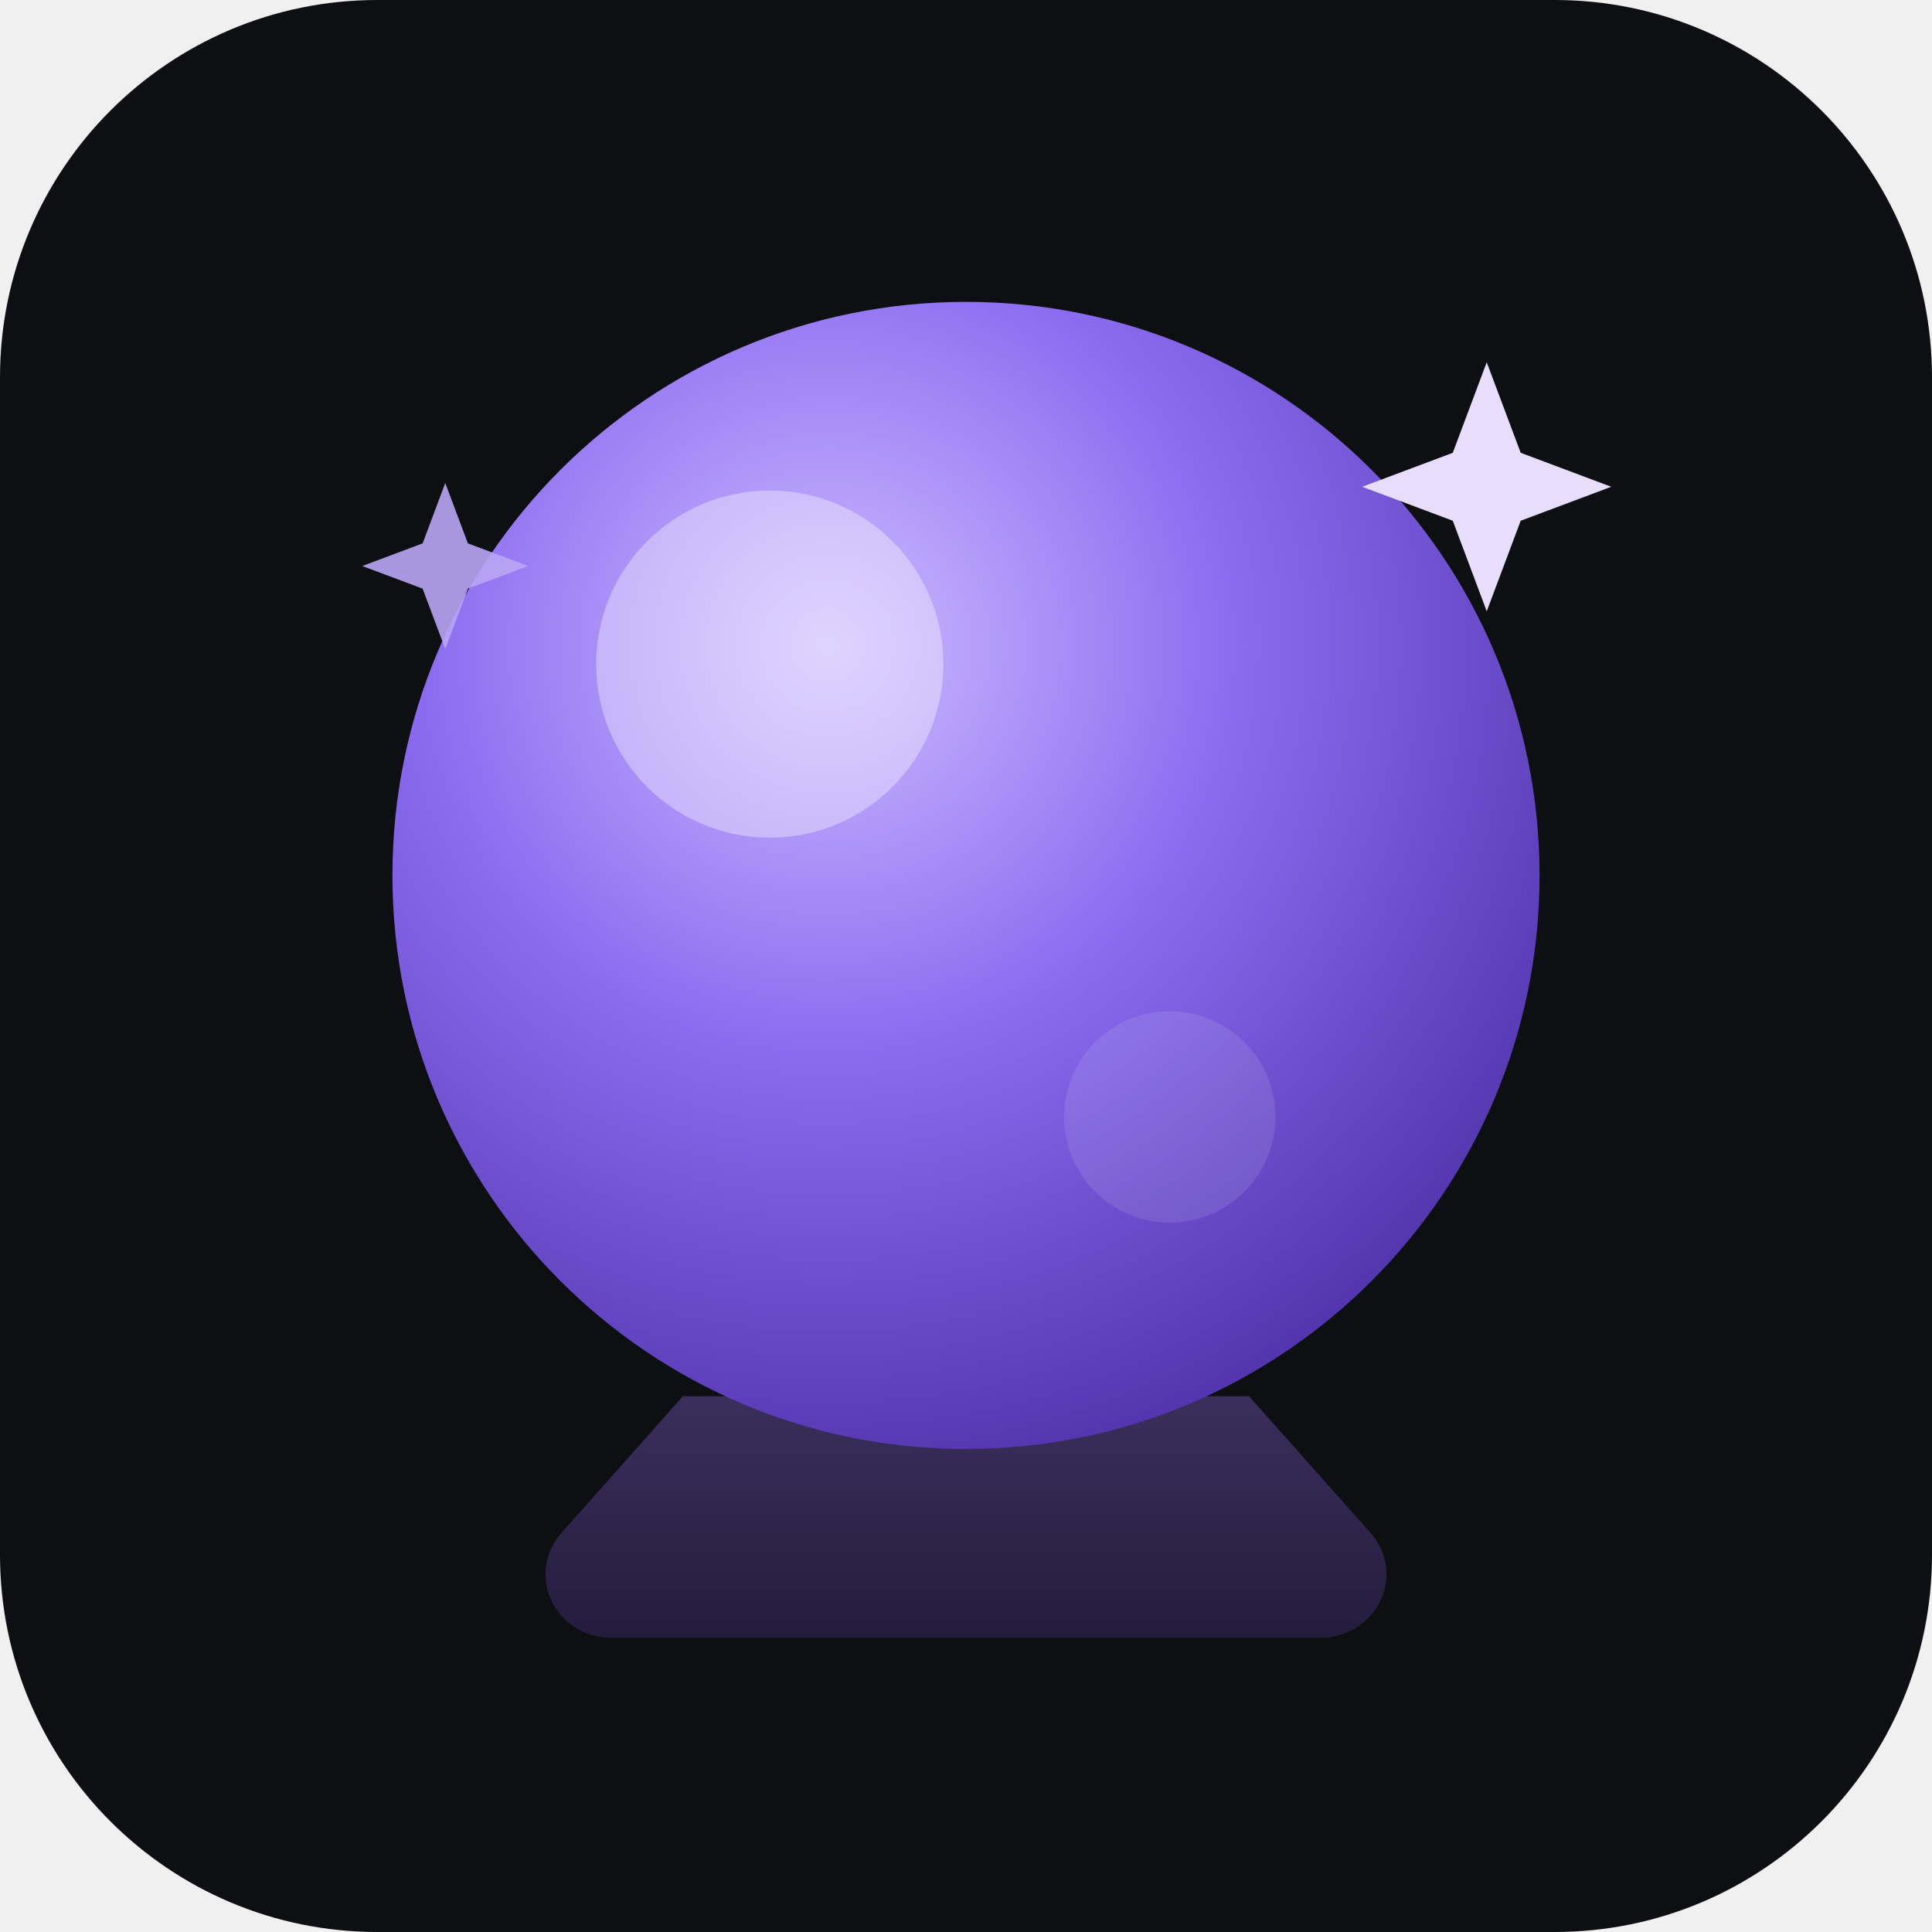
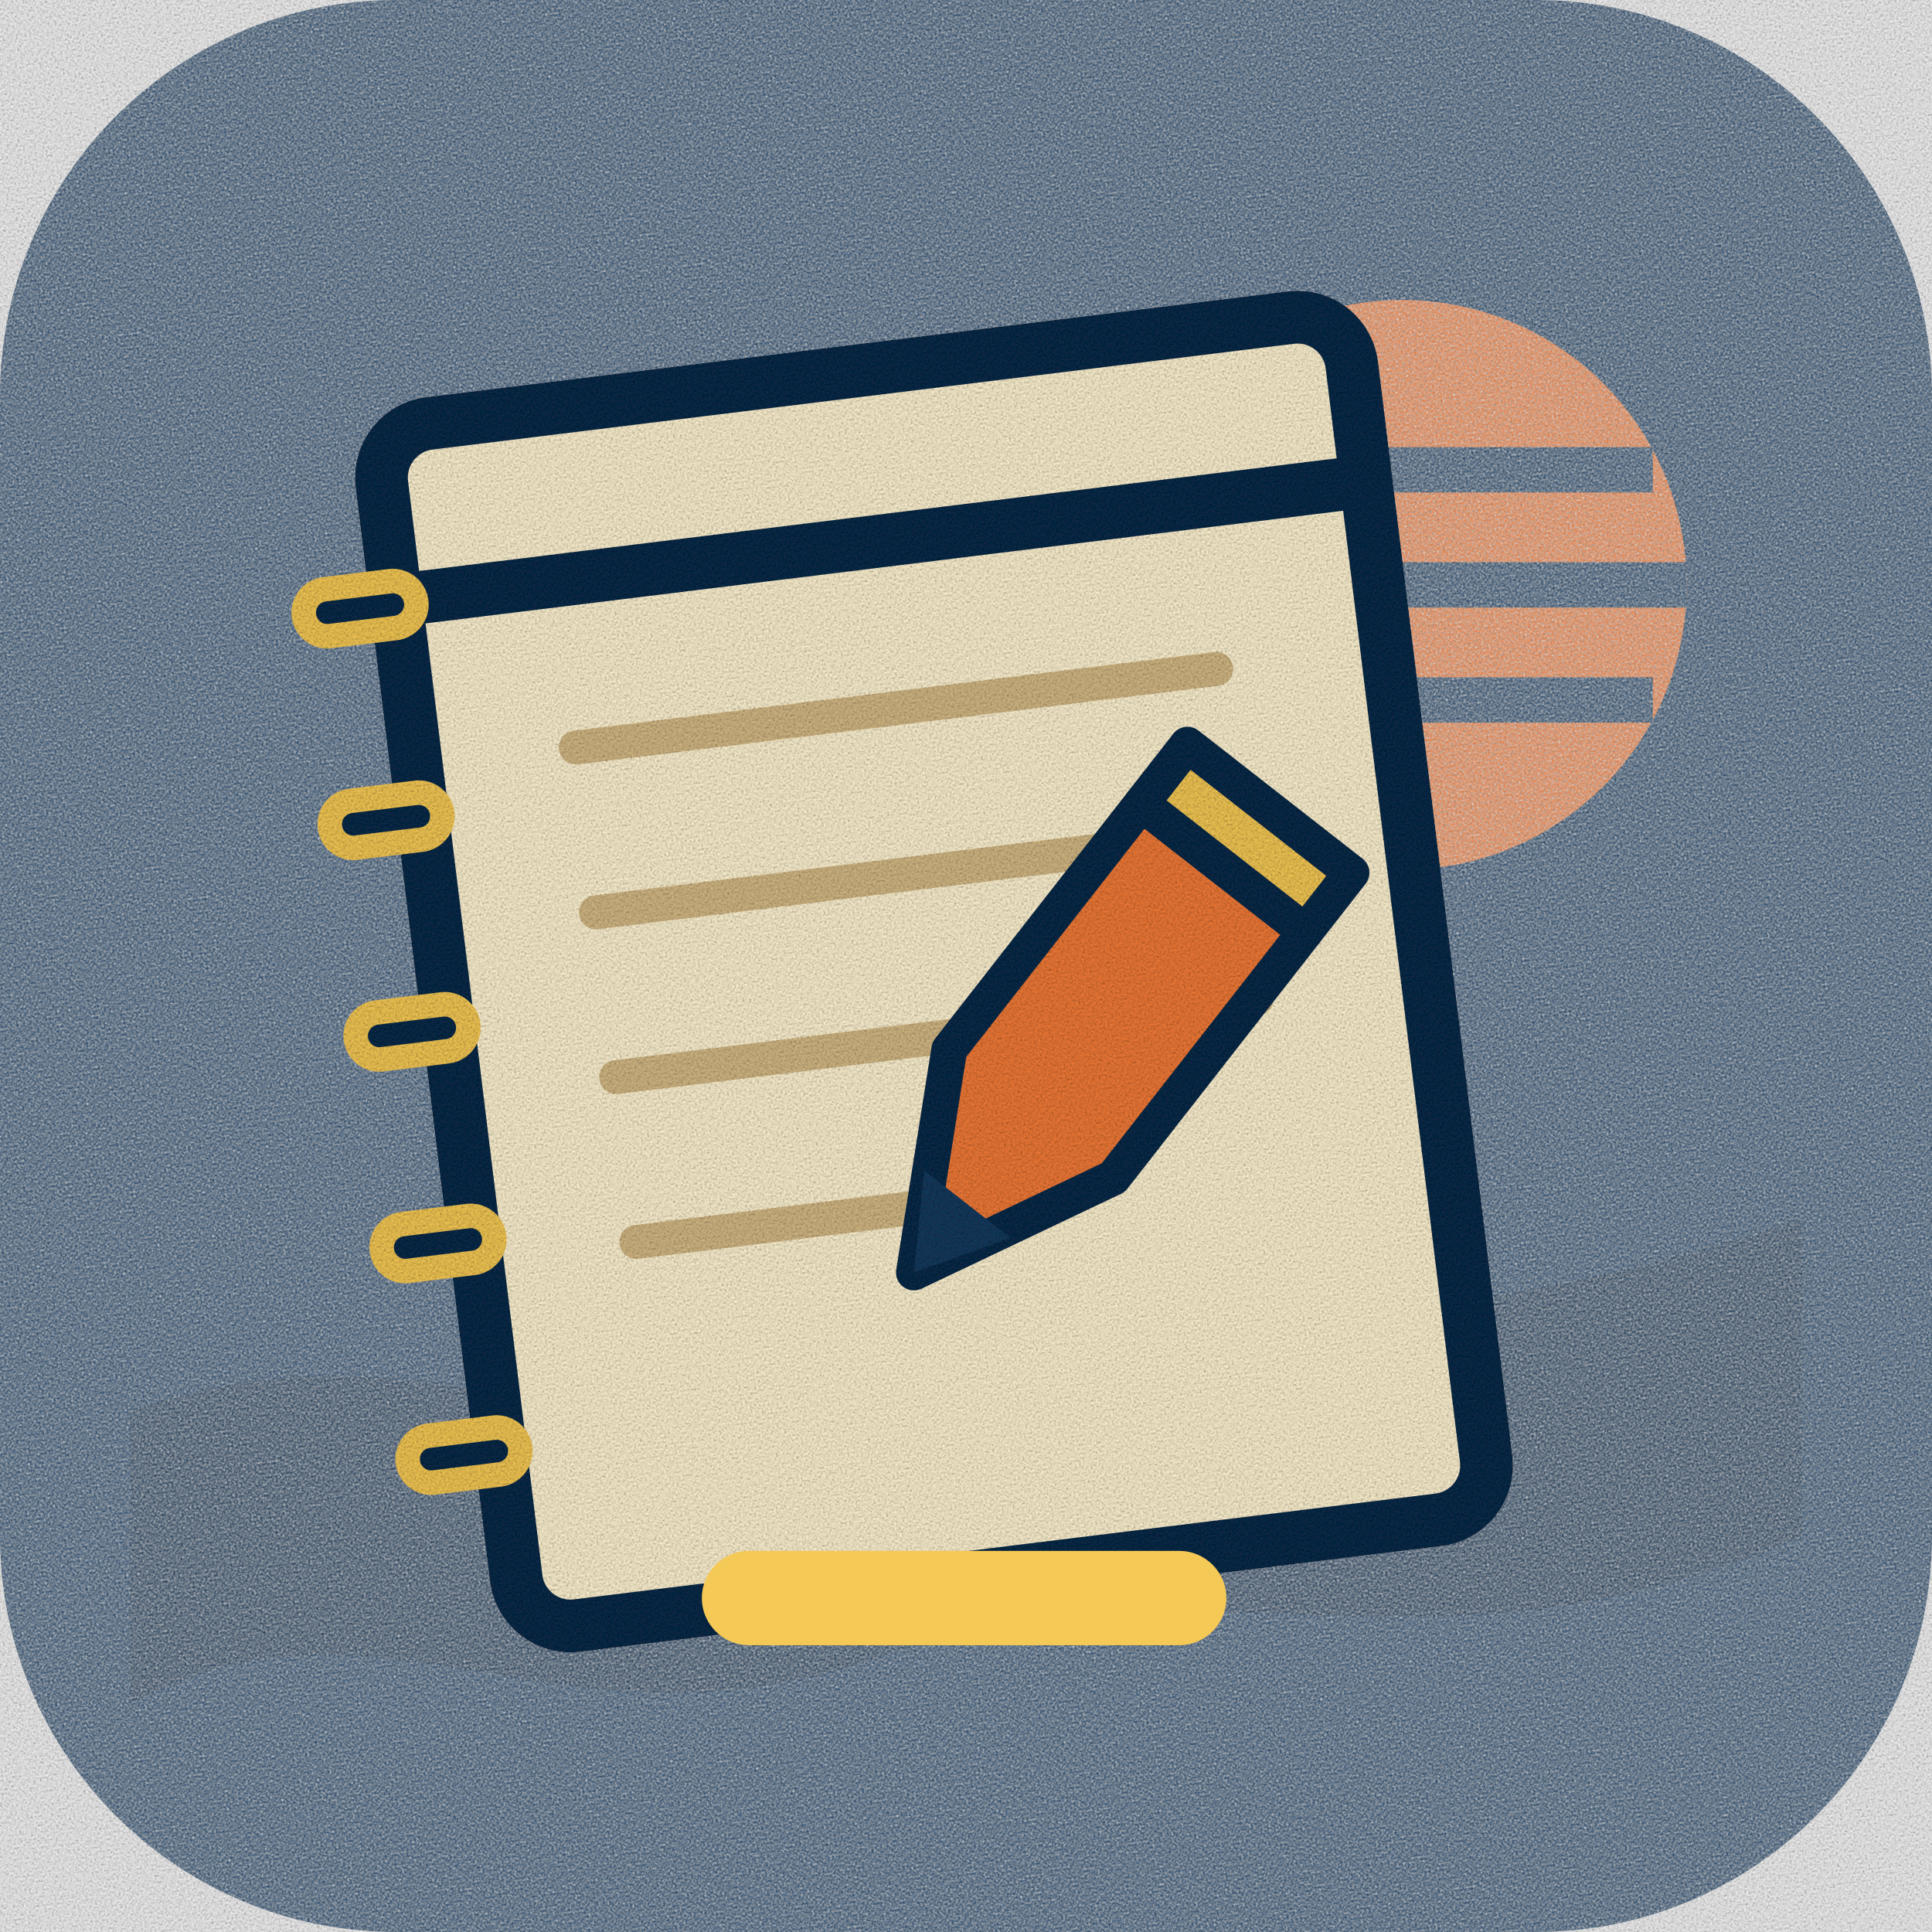
- <svg xmlns="http://www.w3.org/2000/svg" viewBox="0 0 512 512">
+ <svg xmlns="http://www.w3.org/2000/svg" viewBox="0 0 1024 1024" role="img" aria-labelledby="title desc">
  <defs>
-     <radialGradient id="ball" cx="38%" cy="30%" r="78%">
-       <stop offset="0%" stop-color="#cfbcff" />
-       <stop offset="45%" stop-color="#8b6cf0" />
-       <stop offset="100%" stop-color="#4b2ea6" />
-     </radialGradient>
-     <linearGradient id="base" x1="0" y1="0" x2="0" y2="1">
-       <stop offset="0%" stop-color="#3a2f5c" />
-       <stop offset="100%" stop-color="#241c3d" />
+     <linearGradient id="sun" x1="235" y1="176" x2="791" y2="838" gradientUnits="userSpaceOnUse">
+       <stop stop-color="#FFD85A" />
+       <stop offset="1" stop-color="#EE9C34" />
    </linearGradient>
+     <filter id="grain" x="-20%" y="-20%" width="140%" height="140%">
+       <feTurbulence type="fractalNoise" baseFrequency=".85" numOctaves="2" seed="12" result="noise" />
+       <feColorMatrix in="noise" type="saturate" values="0" result="mono" />
+       <feComponentTransfer in="mono">
+         <feFuncA type="table" tableValues="0 .09" />
+       </feComponentTransfer>
+       <feBlend in="SourceGraphic" in2="mono" mode="multiply" />
+     </filter>
  </defs>
-   <rect width="512" height="512" rx="100" fill="#0d0f13" />
-   <path d="M162 434h188c15 0 23-17 13-28l-32-36H181l-32 36c-10 11-2 28 13 28z" fill="url(#base)" />
-   <circle cx="256" cy="232" r="152" fill="url(#ball)" />
-   <circle cx="204" cy="176" r="46" fill="#ffffff" opacity=".35" />
-   <circle cx="310" cy="296" r="28" fill="#ffffff" opacity=".10" />
-   <path d="M394 96l9 24 24 9-24 9-9 24-9-24-24-9 24-9z" fill="#e8defc" />
-   <path d="M118 128l6 16 16 6-16 6-6 16-6-16-16-6 16-6z" fill="#b9a5f5" opacity=".9" />
+   <rect width="1024" height="1024" rx="210" fill="#173A5E" />
+   <path d="M69 748C227 692 304 785 461 730s248-2 494-84v168c-198 87-317 4-488 64S202 831 69 903Z" fill="#102B48" opacity=".72" />
+   <circle cx="743" cy="310" r="151" fill="#F17A39" />
+   <path d="M592 310h302M610 249h266M610 371h266" stroke="#173A5E" stroke-width="24" />
+   <g transform="rotate(-7 512 530)" filter="url(#grain)">
+     <rect x="238" y="192" width="518" height="642" rx="29" fill="#FFF3D1" stroke="#102B48" stroke-width="28" />
+     <path d="M238 283h518" stroke="#102B48" stroke-width="28" />
+     <path d="M323 372h342M323 460h342M323 548h342M323 636h235" stroke="#D4B985" stroke-width="18" stroke-linecap="round" />
+     <path d="M236 285h-35M236 398h-35M236 511h-35M236 624h-35M236 737h-35" stroke="#F5C955" stroke-width="38" stroke-linecap="round" />
+     <path d="M236 285h-35M236 398h-35M236 511h-35M236 624h-35M236 737h-35" stroke="#102B48" stroke-width="12" stroke-linecap="round" />
+     <path d="m467 670 33-115 117-117 78 78-117 117z" fill="#F17A39" stroke="#102B48" stroke-width="19" stroke-linejoin="round" />
+     <path d="m617 438 28-28 78 78-28 28z" fill="#F5C955" stroke="#102B48" stroke-width="19" stroke-linejoin="round" />
+     <path d="m467 670 12-53 41 41z" fill="#173A5E" />
+   </g>
+   <rect x="372" y="822" width="278" height="50" rx="25" fill="#F5C955" />
</svg>
